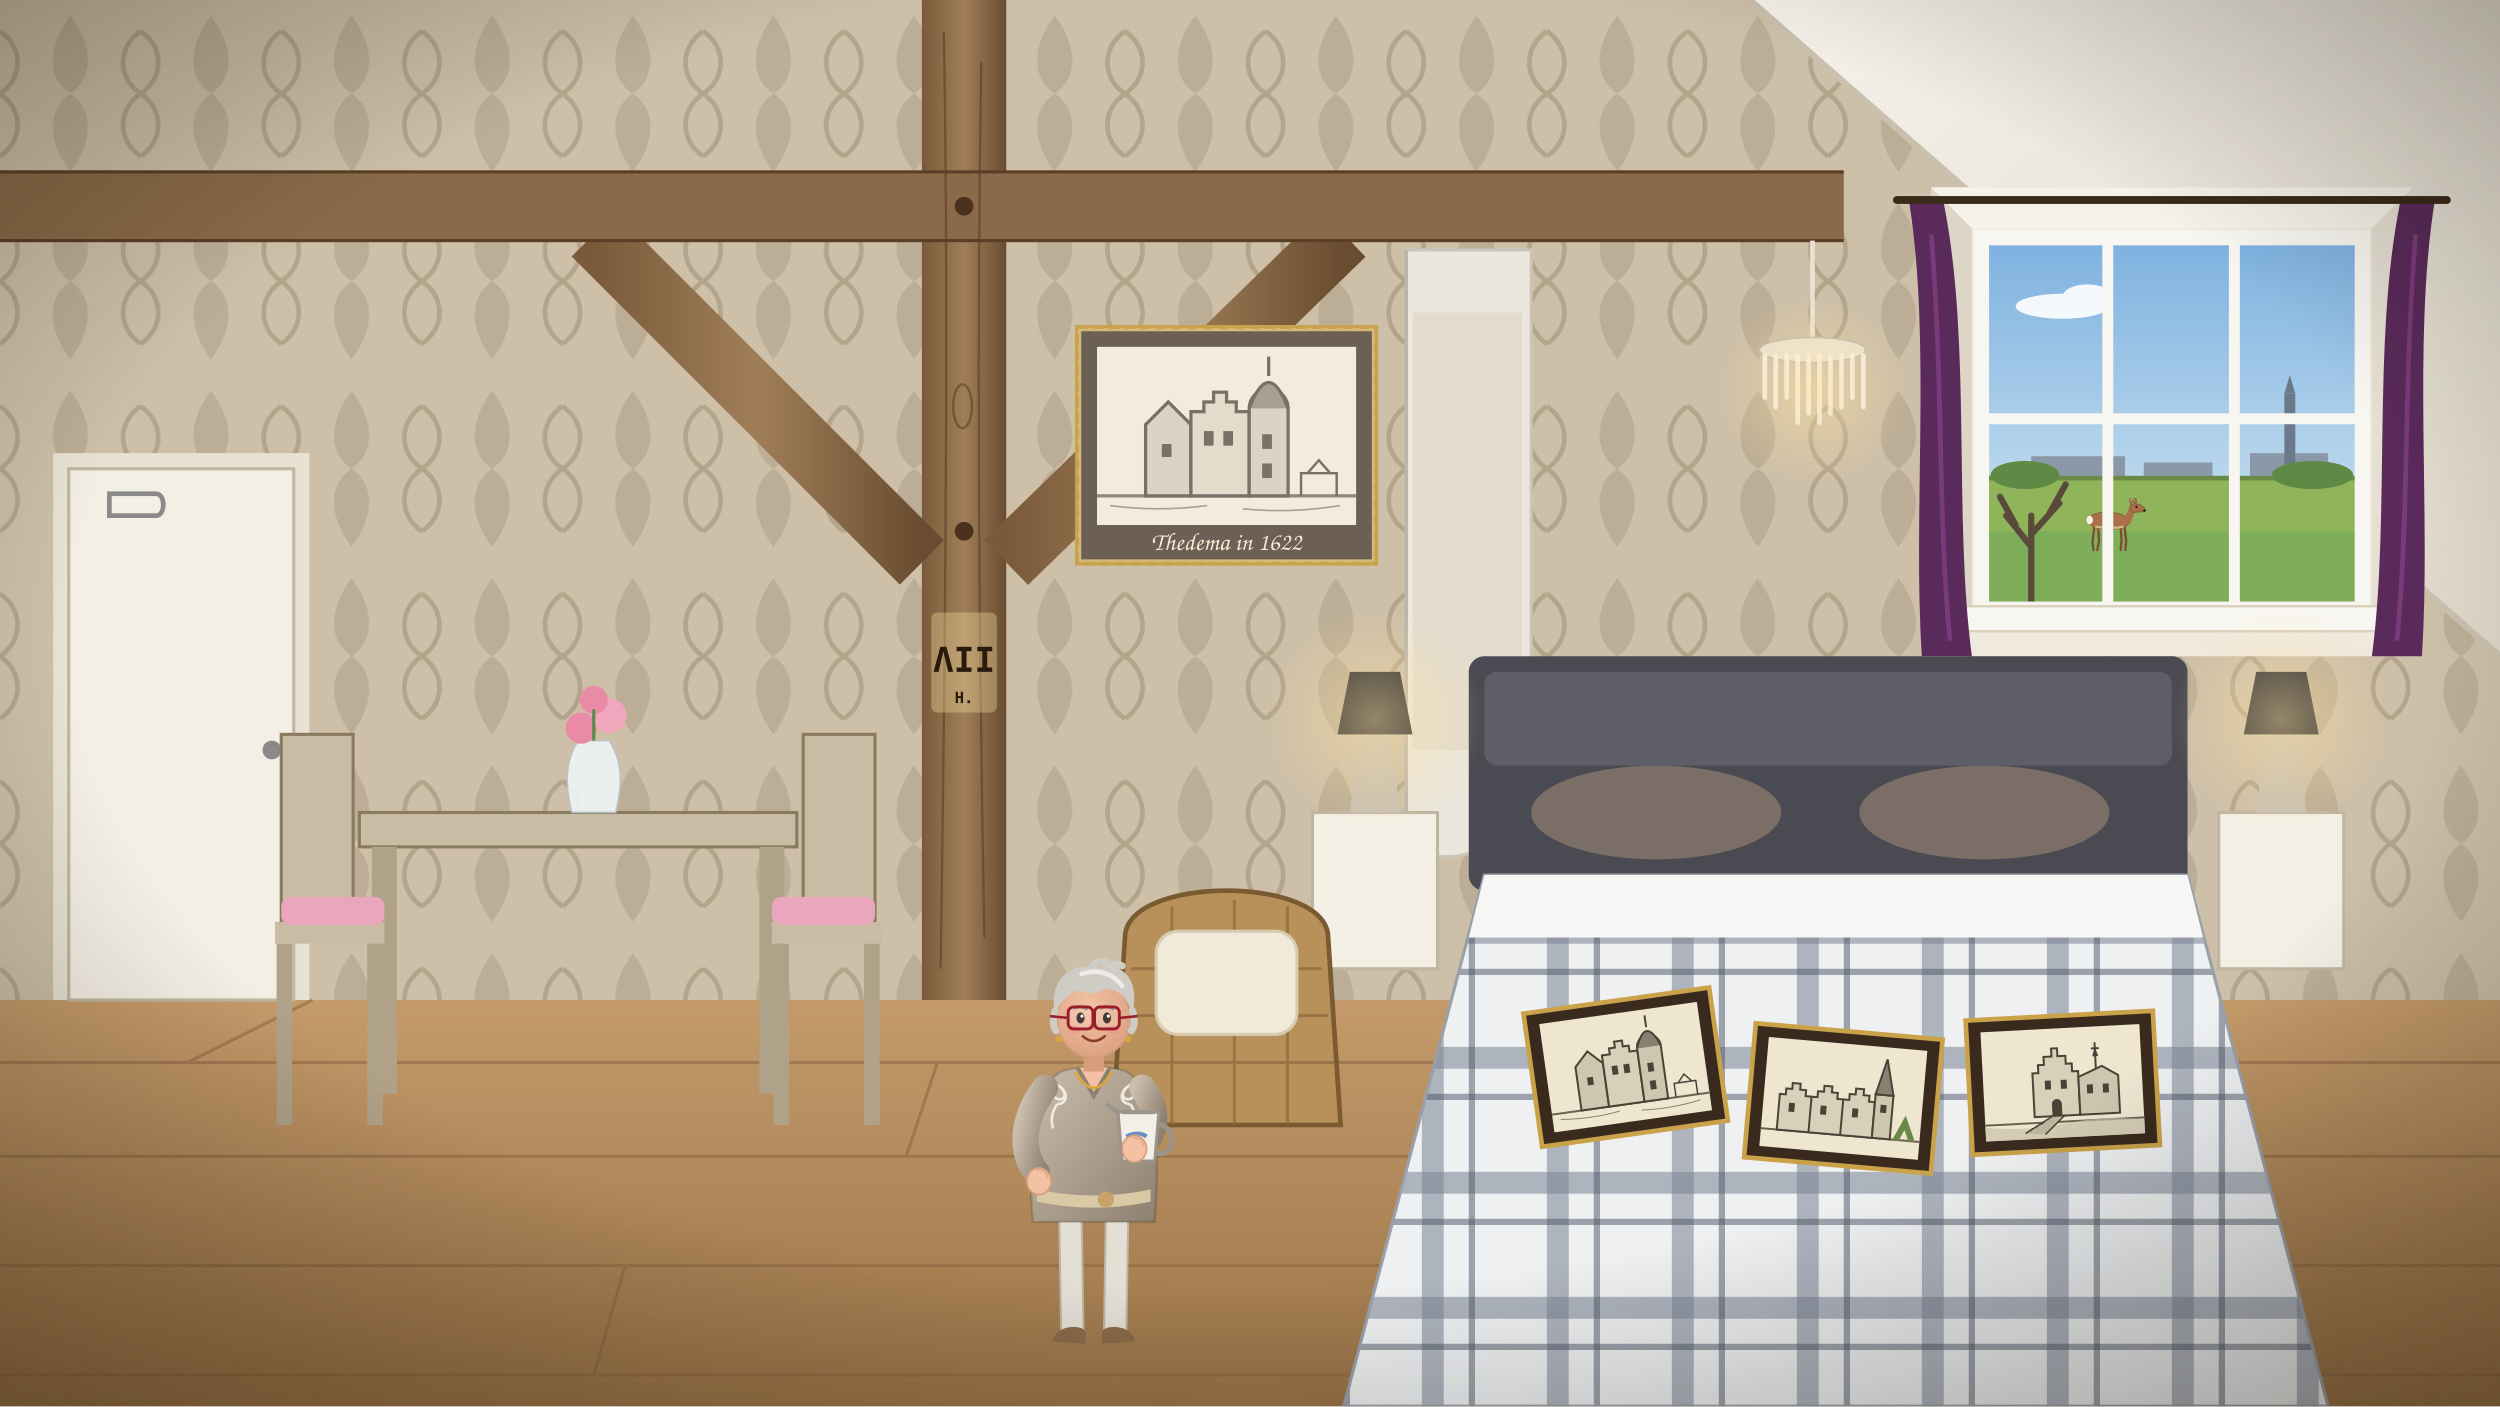
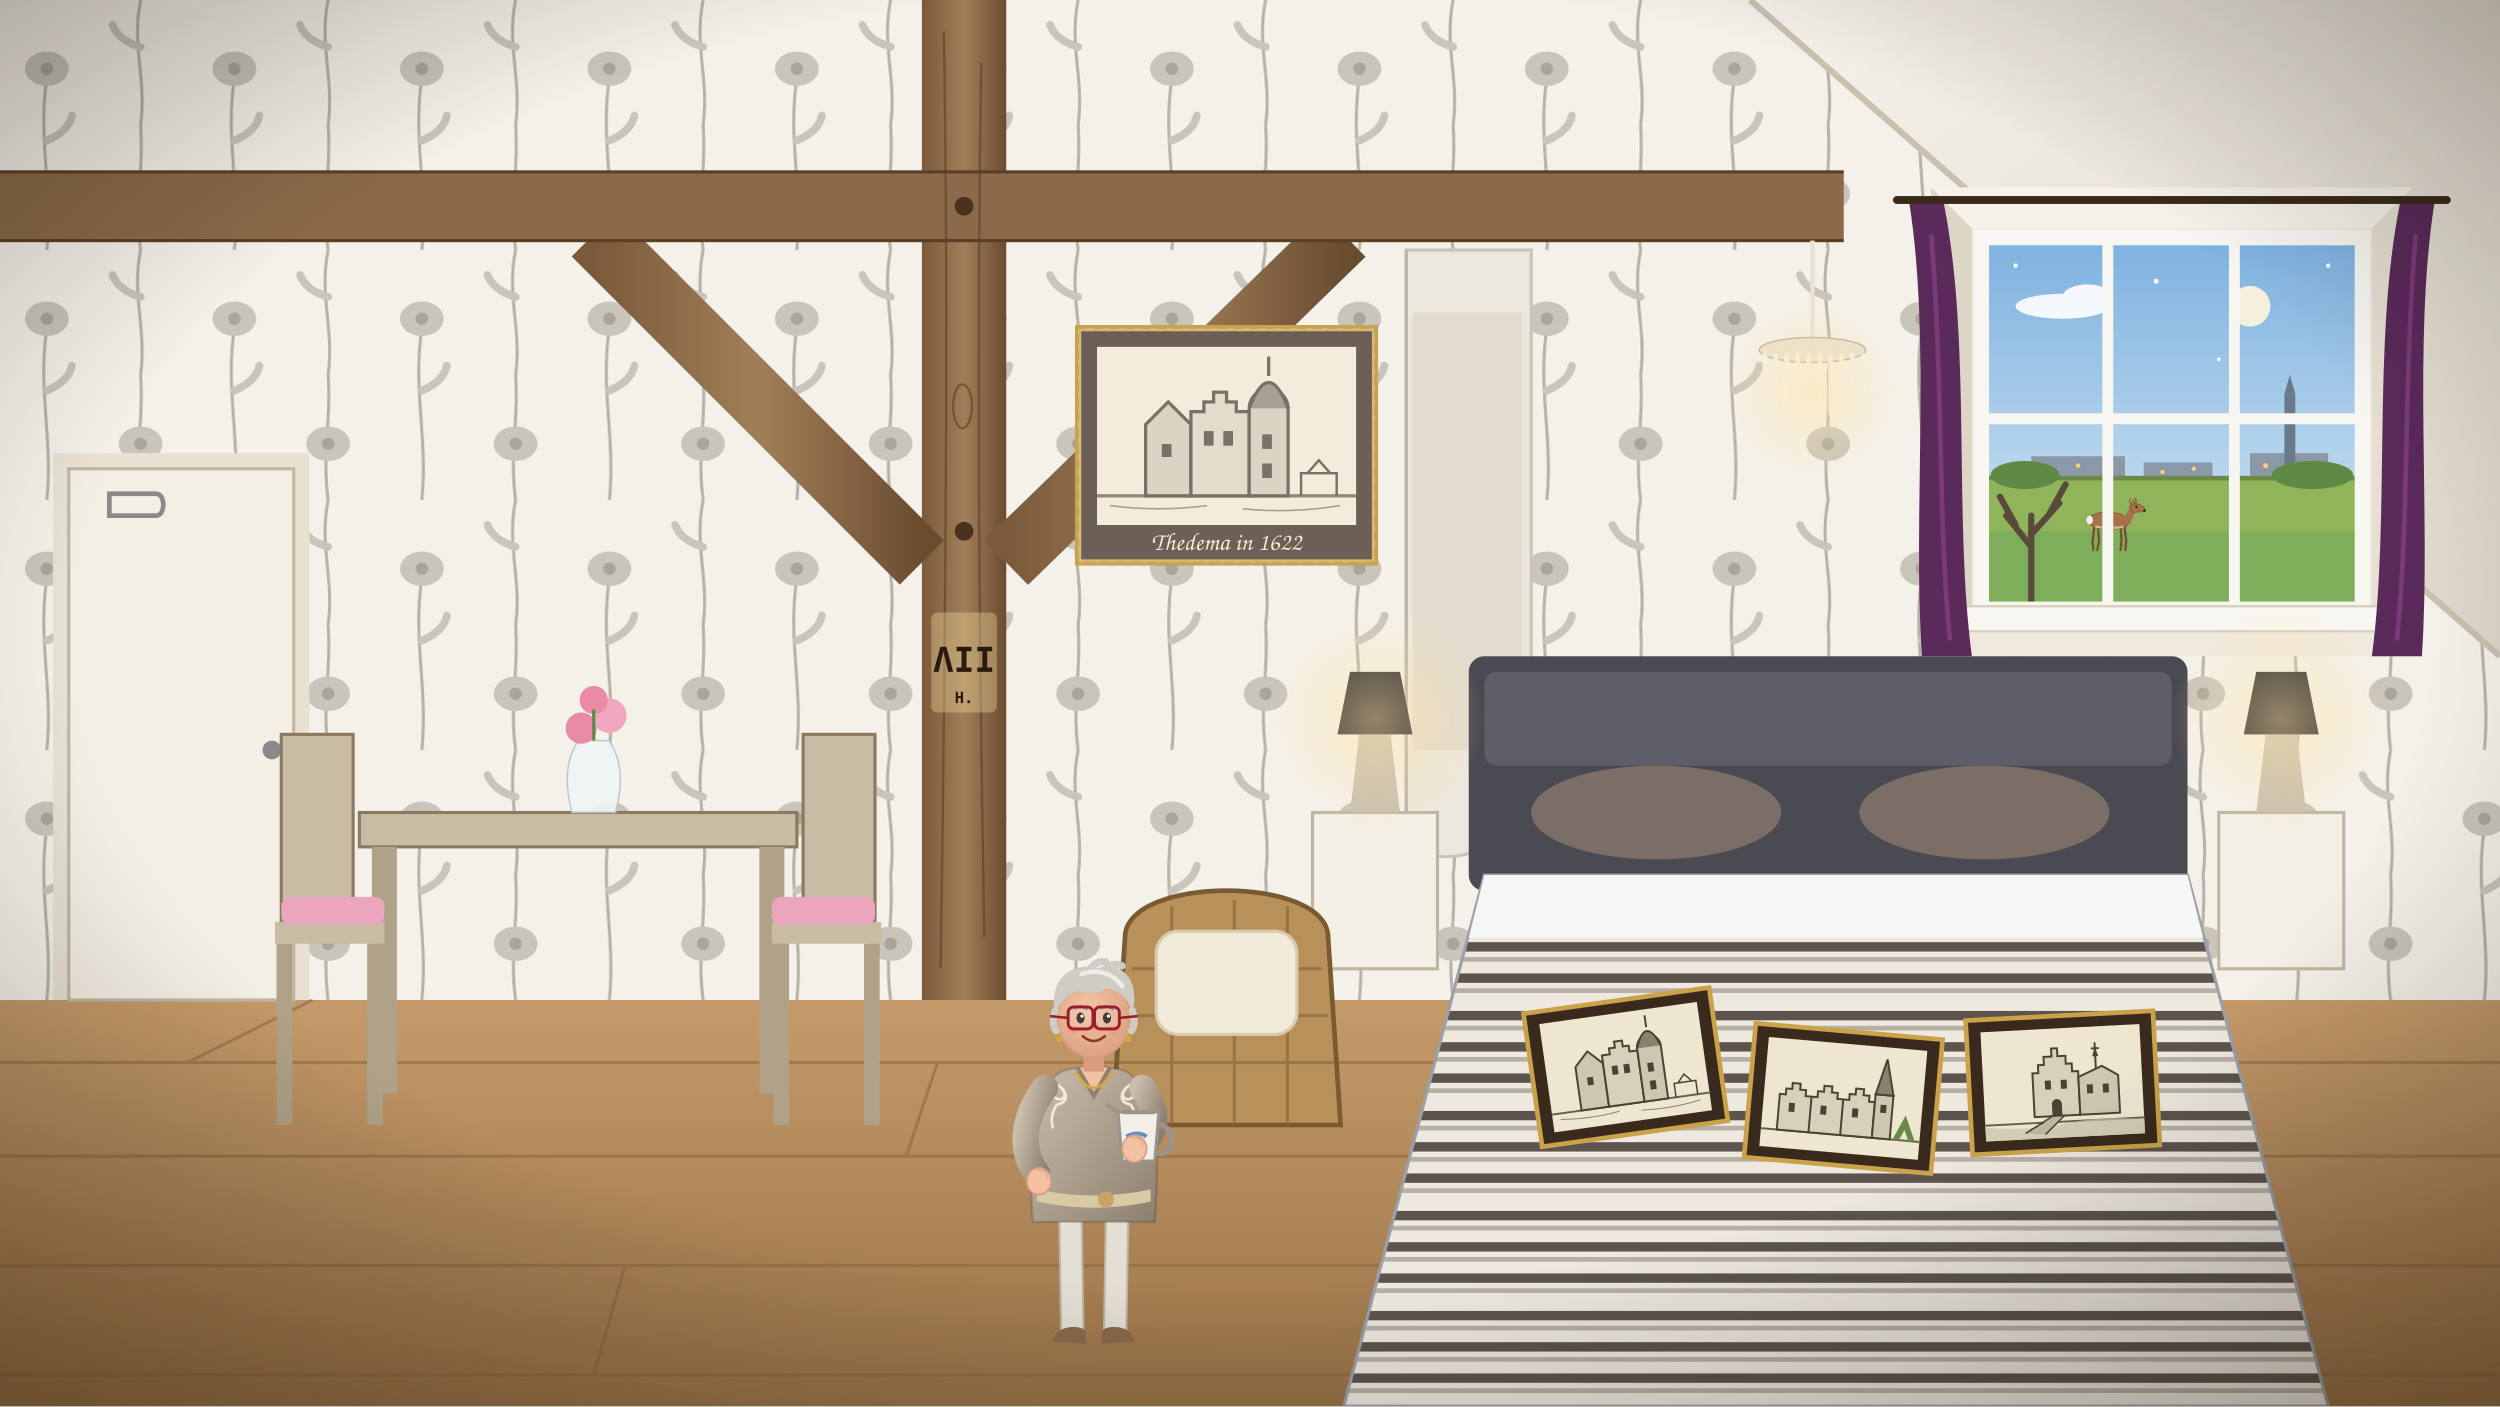
<svg xmlns="http://www.w3.org/2000/svg" class="scene" id="sc-kamer" viewBox="0 0 1600 900" preserveAspectRatio="xMidYMid slice" aria-label="Een B&amp;B-kamer op de hooizolder, met de oude gebinten">
  <defs>
    <pattern id="kmPlanks" width="64" height="300" patternUnits="userSpaceOnUse">
      <rect width="64" height="300" fill="#b8b0a2" />
      <rect x="0" width="20" height="300" fill="#a49c8c" />
      <rect x="22" width="22" height="300" fill="#c4bcae" />
      <rect x="46" width="17" height="300" fill="#9c9484" />
      <path d="M21 0 V300 M45 0 V300 M63 0 V300" stroke="#7a7262" stroke-width="2" />
      <ellipse cx="32" cy="120" rx="4" ry="9" fill="none" stroke="#857d6e" stroke-width="1.5" />
      <path d="M8 40 q4 30 0 60 M54 180 q-3 40 0 80" stroke="#8a8272" stroke-width="1" fill="none" />
    </pattern>
    <pattern id="kmFlowers" width="120" height="160" patternUnits="userSpaceOnUse">
      <rect width="120" height="160" fill="#f4f1ea" />
      <path d="M30 160 C34 120 24 90 30 50 M90 80 C94 50 84 30 90 0 M90 160 C86 130 92 110 90 80" stroke="#b8b4aa" stroke-width="2" fill="none" />
      <g fill="#c9c5bb">
        <ellipse cx="30" cy="44" rx="14" ry="11" />
        <ellipse cx="90" cy="124" rx="14" ry="11" />
      </g>
      <g fill="#a9a59b">
        <circle cx="30" cy="44" r="4" />
        <circle cx="90" cy="124" r="4" />
      </g>
      <path d="M30 90 q14 -6 16 -16 M90 30 q-14 -4 -18 -14" stroke="#c9c5bb" stroke-width="5" fill="none" stroke-linecap="round" />
    </pattern>
    <pattern id="kmDamask" width="90" height="120" patternUnits="userSpaceOnUse">
      <rect width="90" height="120" fill="#cdbfa8" />
      <path d="M45 10 C60 30 60 50 45 60 C30 50 30 30 45 10Z M45 60 C60 70 60 90 45 110 C30 90 30 70 45 60Z" fill="#bcae96" />
      <path d="M0 60 C15 50 15 30 0 20 M90 60 C75 50 75 30 90 20 M0 60 C15 70 15 90 0 100 M90 60 C75 70 75 90 90 100" fill="none" stroke="#b3a58c" stroke-width="3" />
    </pattern>
    <pattern id="kmPlaid" width="80" height="80" patternUnits="userSpaceOnUse">
      <rect width="80" height="80" fill="#eef0f2" />
      <rect x="0" y="30" width="80" height="14" fill="#7a8494" opacity=".55" />
      <rect x="30" y="0" width="14" height="80" fill="#7a8494" opacity=".55" />
      <rect x="0" y="60" width="80" height="4" fill="#4a5464" opacity=".5" />
      <rect x="60" y="0" width="4" height="80" fill="#4a5464" opacity=".5" />
+     </pattern>
+     <pattern id="kmBedThedema" width="96" height="64" patternUnits="userSpaceOnUse">
+       <rect width="96" height="64" fill="#eee9df" />
+       <path d="M0 10 H96 M0 30 H96 M0 50 H96" stroke="#5d554d" stroke-width="6" />
+       <path d="M0 18 H96 M0 38 H96 M0 58 H96" stroke="#b8b0a5" stroke-width="3" />
+     </pattern>
+     <pattern id="kmBedFolkerda" width="72" height="72" patternUnits="userSpaceOnUse">
+       <rect width="72" height="72" fill="#e9e3d8" />
+       <path d="M0 22 H72 M0 56 H72 M20 0 V72 M54 0 V72" stroke="#8a8176" stroke-width="7" opacity=".72" />
+       <path d="M0 38 H72 M38 0 V72" stroke="#f8f5ed" stroke-width="4" />
    </pattern>
    <linearGradient id="kmSlope" x1="0" y1="0" x2="1" y2="1">
      <stop offset="0" stop-color="#f6f2ea" />
      <stop offset="1" stop-color="#ddd6c8" />
    </linearGradient>
    <linearGradient id="kmFloor" x1="0" y1="0" x2="0" y2="1">
      <stop offset="0" stop-color="#c49a6a" />
      <stop offset="1" stop-color="#9a7448" />
    </linearGradient>
    <linearGradient id="kmOak" x1="0" y1="0" x2="1" y2="0">
      <stop offset="0" stop-color="#7a5a3a" />
      <stop offset=".5" stop-color="#a07e58" />
      <stop offset="1" stop-color="#6a4c30" />
    </linearGradient>
    <linearGradient id="kmSky" x1="0" y1="0" x2="0" y2="1">
      <stop offset="0" stop-color="#7fb2e0" />
      <stop offset="1" stop-color="#d8eaf4" />
    </linearGradient>
    <radialGradient id="kmVign" cx=".5" cy=".45" r=".78">
      <stop offset=".6" stop-color="#000" stop-opacity="0" />
      <stop offset="1" stop-color="#2a1a08" stop-opacity=".45" />
    </radialGradient>
    <radialGradient id="kmLampG" cx=".5" cy=".5" r=".5">
      <stop offset="0" stop-color="#ffe2a0" stop-opacity=".5" />
      <stop offset="1" stop-color="#ffe2a0" stop-opacity="0" />
    </radialGradient>
    <symbol id="km-borg-thedema" viewBox="0 0 160 110">
      <rect width="160" height="110" fill="#efe6d0" />
      <path d="M0 92 H160" stroke="#6a6050" stroke-width="2" />
      <path d="M30 92 V48 L44 34 L58 48 V92Z" fill="#cfc6b0" stroke="#4a4236" stroke-width="2" />
      <path d="M58 92 V40 h8 v-6 h6 v-6 h8 v6 h6 v6 h8 V92Z" fill="#d9d0ba" stroke="#4a4236" stroke-width="2" />
      <path d="M94 92 V38 a12 12 0 0 1 24 0 V92Z" fill="#cfc6b0" stroke="#4a4236" stroke-width="2" />
      <path d="M94 38 Q106 6 118 38" fill="#8a8070" stroke="#4a4236" stroke-width="2" />
      <path d="M106 18 v-12" stroke="#4a4236" stroke-width="2" />
      <g fill="#4a4236">
        <rect x="66" y="52" width="6" height="9" />
        <rect x="78" y="52" width="6" height="9" />
        <rect x="102" y="54" width="6" height="9" />
        <rect x="102" y="72" width="6" height="9" />
        <rect x="40" y="60" width="6" height="8" />
      </g>
      <path d="M126 92 v-14 h22 v14 M130 78 l7 -8 l7 8" stroke="#4a4236" stroke-width="1.5" fill="none" />
      <path d="M8 98 q30 4 60 0 M90 100 q30 3 60 -2" stroke="#8a8070" stroke-width="1" fill="none" />
    </symbol>
    <symbol id="km-borg-alma" viewBox="0 0 160 110">
      <rect width="160" height="110" fill="#efe6d0" />
      <path d="M0 94 H160" stroke="#6a6050" stroke-width="2" />
      <path d="M0 96 q40 6 80 0 t80 0 V110 H0Z" fill="#c9c0a8" opacity=".7" />
      <path d="M50 88 V44 h6 v-8 h6 v-8 h8 v-8 h6 v8 h8 v8 h6 v8 h6 V88Z" fill="#d9d0ba" stroke="#4a4236" stroke-width="2" />
      <path d="M96 88 V50 L120 40 L136 50 V88Z" fill="#cfc6b0" stroke="#4a4236" stroke-width="2" />
      <path d="M114 42 v-26 M110 22 h8" stroke="#4a4236" stroke-width="2" />
      <path d="M111 30 l3 -10 l3 10z" fill="#4a4236" />
      <g fill="#4a4236">
        <rect x="62" y="52" width="6" height="9" />
        <rect x="78" y="52" width="6" height="9" />
        <rect x="104" y="58" width="6" height="9" />
        <rect x="120" y="58" width="6" height="9" />
      </g>
      <path d="M68 88 v-12 a5 5 0 0 1 10 0 v12" fill="#4a4236" />
      <path d="M40 104 L68 88 L80 88 L60 106" fill="#bfb69e" stroke="#4a4236" stroke-width="1.5" />
      <path d="M44 102 l4 -3 M50 99 l4 -3 M56 96 l4 -3" stroke="#4a4236" stroke-width="1" />
    </symbol>
    <symbol id="km-borg-folkerda" viewBox="0 0 160 110">
      <rect width="160" height="110" fill="#efe6d0" />
      <path d="M0 92 H160" stroke="#6a6050" stroke-width="2" />
      <path d="M16 92 V56 h6 v-6 h6 v-6 h8 v6 h6 v6 h6 V92Z M48 92 V56 h6 v-6 h6 v-6 h8 v6 h6 v6 h6 V92Z M80 92 V56 h6 v-6 h6 v-6 h8 v6 h6 v6 h6 V92Z" fill="#d9d0ba" stroke="#4a4236" stroke-width="2" />
      <path d="M112 92 V48 h18 V92Z" fill="#cfc6b0" stroke="#4a4236" stroke-width="2" />
      <path d="M112 48 L121 12 L130 48Z" fill="#8a8070" stroke="#4a4236" stroke-width="2" />
      <g fill="#4a4236">
        <rect x="26" y="64" width="6" height="9" />
        <rect x="58" y="64" width="6" height="9" />
        <rect x="90" y="64" width="6" height="9" />
        <rect x="118" y="58" width="6" height="8" />
      </g>
      <path d="M136 92 l8 -18 l8 18" stroke="#6a8a4a" stroke-width="6" fill="none" />
    </symbol>
  </defs>
-   <rect id="km-wall-thedema" width="1600" height="640" fill="url(#kmPlanks)" />
-   <rect id="km-wall-alma" width="1600" height="640" fill="url(#kmFlowers)" />
-   <rect id="km-wall-folkerda" width="1600" height="640" fill="url(#kmDamask)" />
+   <rect id="km-wall-thedema" width="1600" height="640" fill="url(#kmDamask)" />
+   <rect id="km-wall-alma" width="1600" height="640" fill="url(#kmPlanks)" />
+   <rect id="km-wall-folkerda" width="1600" height="640" fill="url(#kmFlowers)" />
  <path d="M1120 0 L1600 0 L1600 420Z" fill="url(#kmSlope)" />
  <path d="M1120 0 L1600 420" stroke="#c9c0ae" stroke-width="4" />
  <g id="km-dakkapel">
    <path d="M1236 120 H1544 V420 H1236Z" fill="#efe9de" />
    <path d="M1236 120 L1262 146 V402 L1236 420Z" fill="#ddd5c6" />
    <path d="M1544 120 L1518 146 V402 L1544 420Z" fill="#e6dfd2" />
    <path d="M1236 120 H1544 L1518 146 H1262Z" fill="#f6f2ea" />
    <clipPath id="kmView">
      <rect x="1272" y="156" width="236" height="230" />
    </clipPath>
    <g clip-path="url(#kmView)">
      <rect x="1272" y="156" width="236" height="230" fill="url(#kmSky)" />
      <g class="km-cloud" fill="#fff" opacity=".9">
        <ellipse cx="1320" cy="196" rx="30" ry="8" />
        <ellipse cx="1336" cy="190" rx="16" ry="8" />
      </g>
-       <g fill="#8a98a8">
+       <g class="sky-nacht" fill="#fff">
+         <circle cx="1290" cy="170" r="1.4" />
+         <circle cx="1380" cy="180" r="1.6" />
+         <circle cx="1420" cy="230" r="1.2" />
+         <circle cx="1490" cy="170" r="1.4" />
+         <circle cx="1440" cy="196" r="13" fill="#f4f0dc" />
+       </g>
+       <g class="sky-land" fill="#8a98a8">
        <rect x="1300" y="292" width="60" height="16" />
        <rect x="1372" y="296" width="44" height="12" />
        <rect x="1440" y="290" width="50" height="18" />
+       </g>
+       <g class="sky-nacht" fill="#ffd27a">
+         <circle cx="1310" cy="300" r="1.6" />
+         <circle cx="1330" cy="298" r="1.4" />
+         <circle cx="1350" cy="302" r="1.6" />
+         <circle cx="1384" cy="302" r="1.4" />
+         <circle cx="1404" cy="300" r="1.4" />
+         <circle cx="1450" cy="298" r="1.6" />
+         <circle cx="1478" cy="300" r="1.4" />
      </g>
      <g id="km-martini" fill="#6a7a8a">
        <rect x="1462" y="252" width="7" height="56" />
        <rect x="1460" y="266" width="11" height="3" />
        <path d="M1462 252 l3.5 -12 l3.5 12z" />
      </g>
-       <path d="M1272 306 H1508 V386 H1272Z" fill="#8fb45a" />
+       <path class="sky-land" d="M1272 306 H1508 V386 H1272Z" fill="#8fb45a" />
      <path d="M1272 306 H1508" stroke="#6a8a46" stroke-width="3" />
-       <g fill="#5e8a46">
+       <g class="sky-land" fill="#5e8a46">
        <ellipse cx="1296" cy="304" rx="22" ry="9" />
        <ellipse cx="1480" cy="304" rx="26" ry="9" />
      </g>
-       <g fill="#7fae5a">
+       <g class="sky-land" fill="#7fae5a">
        <path d="M1272 340 H1508 V386 H1272Z" />
      </g>
      <path d="M1300 386 V330 M1300 350 L1284 330 M1300 342 L1318 322 M1290 336 L1280 318 M1312 328 L1322 310" stroke="#5a4a3a" stroke-width="4" fill="none" stroke-linecap="round" />
      <g id="km-ree" class="km-reewalk">
        <g class="ree-walk walking">
          <g transform="translate(1350 352)">
            <g transform="translate(0 0) scale(0.3 0.3)">
              <path class="rleg a" d="M-32 -50 L-36 -18 L-34 0" stroke="#7a4e30" stroke-width="5" fill="none" stroke-linecap="round" />
              <path class="rleg b" d="M-24 -48 L-22 -18 L-26 0" stroke="#7a4e30" stroke-width="5" fill="none" stroke-linecap="round" />
              <path class="rleg b" d="M24 -50 L26 -20 L24 0" stroke="#7a4e30" stroke-width="5" fill="none" stroke-linecap="round" />
              <path class="rleg a" d="M32 -50 L36 -20 L34 0" stroke="#7a4e30" stroke-width="5" fill="none" stroke-linecap="round" />
              <path d="M-42 -62 C-44 -76 -24 -82 0 -80 C22 -80 36 -74 40 -62 C42 -50 32 -44 0 -44 C-28 -44 -42 -48 -42 -62Z" fill="#a8714a" stroke="#7a4e30" stroke-width="1.4" />
              <path d="M-30 -50 C-10 -46 14 -46 30 -50" stroke="#e8d2b4" stroke-width="5" fill="none" opacity=".7" />
              <ellipse cx="-42" cy="-64" rx="7" ry="9" fill="#f6efe4" />
              <g>
                <path d="M30 -58 C34 -72 38 -84 46 -92 L58 -86 C52 -78 48 -66 44 -54Z" fill="#a8714a" />
                <path d="M44 -94 C50 -100 62 -100 70 -94 C76 -90 78 -84 74 -82 C66 -80 58 -82 52 -80 C46 -82 42 -88 44 -94Z" fill="#a8714a" stroke="#7a4e30" stroke-width="1.4" />
                <ellipse cx="75" cy="-84" rx="3" ry="2.4" fill="#2a1a10" />
                <circle cx="58" cy="-92" r="2.6" fill="#1a100a" />
                <circle cx="59" cy="-93" r=".8" fill="#fff" />
                <path d="M46 -96 C40 -110 44 -114 50 -106Z M52 -98 C52 -114 58 -114 58 -102Z" fill="#a8714a" stroke="#7a4e30" stroke-width="1.2" />
                <path d="M47 -104 C45 -108 46 -110 48 -106" stroke="#e8b8a0" stroke-width="2" />
              </g>
            </g>
          </g>
        </g>
      </g>
    </g>
    <rect x="1268" y="152" width="244" height="238" fill="none" stroke="#f8f6f0" stroke-width="10" />
    <path d="M1349 152 V390 M1430 152 V390 M1268 268 H1512" stroke="#f8f6f0" stroke-width="7" />
    <rect x="1256" y="388" width="268" height="16" fill="#f8f6f0" stroke="#d9d0bc" stroke-width="1.5" />
    <g id="km-gordijnen">
      <path class="km-curtain" d="M1244 130 C1262 220 1250 330 1262 420 L1230 420 C1224 330 1236 220 1222 130Z" fill="#5a2a5a" />
      <path class="km-curtain b" d="M1536 130 C1518 220 1530 330 1518 420 L1550 420 C1556 330 1544 220 1558 130Z" fill="#5a2a5a" />
      <path d="M1236 150 C1244 250 1240 330 1248 410 M1546 150 C1538 250 1542 330 1534 410" stroke="#7a3a7a" stroke-width="3" fill="none" />
      <path d="M1214 128 H1566" stroke="#3a2a1a" stroke-width="5" stroke-linecap="round" />
    </g>
  </g>
  <path d="M0 640 H1600 V900 H0Z" fill="url(#kmFloor)" />
  <g stroke="#8a6440" stroke-width="2" opacity=".55">
    <path d="M0 680 H1600 M0 740 H1600 M0 810 H1600 M0 880 H1600 M200 640 L120 680 M600 680 L580 740 M1000 740 L1020 810 M400 810 L380 880 M1300 640 L1320 680" />
  </g>
  <g id="km-door">
    <rect x="34" y="290" width="164" height="350" fill="#e9e2d2" />
    <rect x="44" y="300" width="144" height="340" fill="#f4efe4" stroke="#bfb6a2" stroke-width="2" />
    <circle cx="174" cy="480" r="6" fill="#8a8a8a" />
    <path d="M70 330 h30 c6 0 6 -14 0 -14 h-30 z" fill="none" stroke="#8a8a8a" stroke-width="3" />
  </g>
  <g id="km-tafel">
    <rect x="230" y="520" width="280" height="22" fill="#c9bca4" stroke="#8a7a60" stroke-width="2" />
    <path d="M246 542 V700 M494 542 V700" stroke="#b0a288" stroke-width="16" />
    <g>
      <path d="M366 520 c-6 -24 -2 -36 4 -46 h20 c6 10 10 22 4 46z" fill="#eef4f6" opacity=".9" stroke="#b8c4ca" />
      <circle cx="372" cy="466" r="10" fill="#e98aa6" />
      <circle cx="390" cy="458" r="11" fill="#f0a6bc" />
      <circle cx="380" cy="448" r="9" fill="#e98aa6" />
      <path d="M380 474 v-20" stroke="#5a8a4a" stroke-width="2" />
    </g>
    <g>
      <path d="M180 470 h46 v120 h-46z" fill="#c9bca4" stroke="#8a7a60" stroke-width="2" />
      <path d="M176 590 h70 v14 h-70z" fill="#c9bca4" />
      <rect x="180" y="574" width="66" height="18" rx="6" fill="#e9a6bc" />
      <path d="M182 604 V720 M240 604 V720" stroke="#b0a288" stroke-width="10" />
      <path d="M560 470 h-46 v120 h46z" fill="#c9bca4" stroke="#8a7a60" stroke-width="2" />
      <path d="M564 590 h-70 v14 h70z" fill="#c9bca4" />
      <rect x="494" y="574" width="66" height="18" rx="6" fill="#e9a6bc" />
      <path d="M558 604 V720 M500 604 V720" stroke="#b0a288" stroke-width="10" />
    </g>
  </g>
  <g id="km-gebint">
    <rect x="590" y="0" width="54" height="640" fill="url(#kmOak)" />
    <path d="M644 360 L860 150" stroke="url(#kmOak)" stroke-width="40" />
    <path d="M590 360 L380 150" stroke="url(#kmOak)" stroke-width="40" />
    <rect x="0" y="110" width="1180" height="44" fill="#8a6a48" />
    <path d="M0 110 H1180 M0 154 H1180" stroke="#5a3e26" stroke-width="2" />
    <g stroke="#5a3e26" stroke-width="1.5" opacity=".6" fill="none">
      <path d="M604 20 q4 200 -2 600 M628 40 q-4 240 2 560" />
      <ellipse cx="616" cy="260" rx="6" ry="14" />
    </g>
    <g fill="#4a321e">
      <circle cx="617" cy="340" r="6" />
      <circle cx="617" cy="132" r="6" />
    </g>
    <g id="km-mark" font-family="IBM Plex Mono, monospace" font-weight="600" fill="#2a1a0c" text-anchor="middle">
      <rect x="596" y="392" width="42" height="64" rx="4" fill="#f6e2a0" opacity=".35" />
      <text id="km-marktxt" x="617" y="430" font-size="22">ΛII</text>
      <text x="617" y="450" font-size="10">H.</text>
    </g>
  </g>
  <g id="km-print">
    <rect x="690" y="210" width="190" height="150" fill="#3a2a1e" stroke="#c9a24a" stroke-width="4" />
    <use id="km-print-use" href="#km-borg-thedema" x="702" y="222" width="166" height="114" />
    <text id="km-print-cap" x="785" y="352" text-anchor="middle" font-family="Caveat, cursive" font-size="16" fill="#f3e6c4">Thedema in 1622</text>
  </g>
  <rect id="km-print-empty" x="690" y="210" width="190" height="150" fill="#fff" opacity=".25" stroke="#b3a58c" stroke-dasharray="6 4" />
  <g id="km-loose">
    <path d="M900 160 H980 V520 C960 540 930 560 900 540Z" fill="#ece7dc" stroke="#c9c5bb" stroke-width="2" />
    <path d="M900 160 V540" stroke="#b8b4aa" stroke-width="2" />
    <path d="M980 520 C950 500 940 470 950 440 C966 470 974 494 980 520Z" fill="#d9d4c8" />
    <rect x="904" y="200" width="70" height="280" fill="#d9d2c0" opacity=".5" />
  </g>
-   <g id="km-luchter" class="km-luchter">
+   <g id="km-luchter" class="km-luchter lamp">
    <path d="M1160 154 V220" stroke="#e9e2d2" stroke-width="3" />
    <ellipse cx="1160" cy="224" rx="34" ry="8" fill="#e9e2d2" stroke="#bdb6a6" />
    <g fill="#f6f2ea" opacity=".9">
      <rect x="1128" y="226" width="3" height="30" rx="1.5" />
      <rect x="1135" y="226" width="3" height="36" rx="1.5" />
      <rect x="1142" y="226" width="3" height="30" rx="1.5" />
      <rect x="1149" y="226" width="3" height="46" rx="1.5" />
      <rect x="1156" y="226" width="3" height="40" rx="1.5" />
      <rect x="1163" y="226" width="3" height="46" rx="1.5" />
      <rect x="1170" y="226" width="3" height="40" rx="1.5" />
      <rect x="1177" y="226" width="3" height="36" rx="1.5" />
      <rect x="1184" y="226" width="3" height="30" rx="1.5" />
      <rect x="1191" y="226" width="3" height="36" rx="1.5" />
    </g>
-     <circle cx="1160" cy="250" r="60" fill="url(#kmLampG)" />
+     <circle class="lamp-glow" cx="1160" cy="250" r="60" fill="url(#kmLampG)" />
  </g>
  <g id="km-bed">
    <rect x="940" y="420" width="460" height="150" rx="10" fill="#4a4a52" />
    <rect x="950" y="430" width="440" height="60" rx="8" fill="#5e5e68" />
    <ellipse cx="1060" cy="520" rx="80" ry="30" fill="#7a6e66" />
    <ellipse cx="1270" cy="520" rx="80" ry="30" fill="#7a6e66" />
-     <path d="M950 560 L860 900 H1490 L1400 560Z" fill="url(#kmPlaid)" stroke="#9aa0a8" stroke-width="2" />
+     <path id="km-bedspread" d="M950 560 L860 900 H1490 L1400 560Z" fill="url(#kmBedThedema)" stroke="#9aa0a8" stroke-width="2" />
    <path d="M950 560 L1400 560 L1410 600 L940 600Z" fill="#f6f6f4" />
    <g>
      <rect x="840" y="520" width="80" height="100" fill="#f4efe4" stroke="#bfb6a2" stroke-width="2" />
      <path d="M864 520 l6 -50 h20 l6 50z" fill="#c9c0b0" />
      <path d="M856 470 h48 l-8 -40 h-32z" fill="#2a2a30" />
      <rect x="1420" y="520" width="80" height="100" fill="#f4efe4" stroke="#bfb6a2" stroke-width="2" />
      <path d="M1444 520 l6 -50 h20 l6 50z" fill="#c9c0b0" />
      <path d="M1436 470 h48 l-8 -40 h-32z" fill="#2a2a30" />
    </g>
-     <circle class="km-glow" cx="880" cy="460" r="70" fill="url(#kmLampG)" pointer-events="none" />
-     <circle class="km-glow b" cx="1460" cy="460" r="70" fill="url(#kmLampG)" pointer-events="none" />
+     <circle class="km-glow lamp-glow" data-of="lamp-km1" cx="880" cy="460" r="70" fill="url(#kmLampG)" pointer-events="none" />
+     <circle class="km-glow b lamp-glow" data-of="lamp-km2" cx="1460" cy="460" r="70" fill="url(#kmLampG)" pointer-events="none" />
    <g id="km-prints-bed">
      <g transform="rotate(-8 1040 680)">
        <rect x="980" y="640" width="120" height="86" fill="#3a2a1e" stroke="#c9a24a" stroke-width="3" />
        <use href="#km-borg-thedema" x="988" y="648" width="104" height="70" />
      </g>
      <g transform="rotate(5 1180 700)">
        <rect x="1120" y="660" width="120" height="86" fill="#3a2a1e" stroke="#c9a24a" stroke-width="3" />
        <use href="#km-borg-folkerda" x="1128" y="668" width="104" height="70" />
      </g>
      <g transform="rotate(-3 1320 690)">
        <rect x="1260" y="650" width="120" height="86" fill="#3a2a1e" stroke="#c9a24a" stroke-width="3" />
        <use href="#km-borg-alma" x="1268" y="658" width="104" height="70" />
      </g>
    </g>
  </g>
  <g id="km-rieten">
    <path d="M720 600 C720 560 850 560 850 600 L858 720 H712Z" fill="#b8915a" stroke="#7a5a30" stroke-width="3" />
    <g stroke="#8a6a3a" stroke-width="2" opacity=".7">
      <path d="M724 620 h122 M720 650 h130 M716 680 h138" />
      <path d="M750 580 v140 M790 576 v144 M824 580 v140" />
    </g>
    <rect x="740" y="596" width="90" height="66" rx="14" fill="#f2ead8" stroke="#d9cbb2" stroke-width="2" />
  </g>
  <g id="km-ditty">
    <g transform="translate(700 860)">
      <g class="idle" style="animation-delay:-3.7s">
        <g transform="translate(0 0) scale(1.3 1.3)">
          <defs>
            <linearGradient id="kmDVest" x1="0" y1="0" x2="1" y2="1">
              <stop offset="0" stop-color="#cbbeac" />
              <stop offset="1" stop-color="#8e8070" />
            </linearGradient>
          </defs>
          <path d="M-17 -64 L-16 -4 L-5 -4 L-6 -64Z M17 -64 L16 -4 L5 -4 L6 -64Z" fill="#e4dfd4" stroke="#bdb6a6" stroke-width="1" />
          <path d="M-20 -1 C-20 -9 -6 -10 -4 -6 L-4 0 Z M20 -1 C20 -9 6 -10 4 -6 L4 0 Z" fill="#8a6a4a" />
          <path d="M-30 -60 C-33 -100 -30 -126 -16 -134 C-8 -137 8 -137 16 -134 C30 -126 33 -100 30 -60Z" fill="url(#kmDVest)" stroke="#00000026" stroke-width="1.2" />
          <path d="M-8 -136 L0 -122 L8 -136" stroke="#8e8070" stroke-width="2" fill="#f3c2a4" />
          <path d="M-28 -76 Q0 -70 28 -76 L28 -70 Q0 -64 -28 -70Z" fill="#d9c9a4" />
          <circle cx="6" cy="-71" r="4" fill="#c9a26a" />
          <g fill="none" stroke="#f6f2ea" stroke-width="1.3" opacity=".9">
            <path d="M-16 -126 c-4 -4 -8 0 -4 4 c4 4 8 0 4 -4z" />
            <path d="M-16 -126 c4 4 2 8 -2 8" />
            <path d="M-18 -118 q-4 6 -2 12" />
          </g>
          <g fill="none" stroke="#f6f2ea" stroke-width="1.3" opacity=".9">
            <path d="M16 -126 c4 -4 8 0 4 4 c-4 4 -8 0 -4 -4z" />
            <path d="M16 -126 c-4 4 -2 8 2 8" />
            <path d="M18 -118 q4 6 2 12" />
          </g>
          <path d="M-9 -134 Q0 -118 9 -134" stroke="#d6a640" stroke-width="1.4" fill="none" />
          <path d="M-24 -126 C-36 -110 -36 -94 -28 -84" stroke="url(#kmDVest)" stroke-width="13" fill="none" stroke-linecap="round" />
          <ellipse cx="-27" cy="-80" rx="6" ry="6.6" fill="#f3c2a4" stroke="#d79c7c" stroke-width="0.84" />
          <path d="M-28.2 -85.4 q5.4 -0.6 5.4 4.2" stroke="#d79c7c" stroke-width="0.84" fill="none" opacity=".6" />
          <path d="M24 -126 C34 -112 30 -100 20 -96" stroke="url(#kmDVest)" stroke-width="13" fill="none" stroke-linecap="round" />
          <g>
            <path d="M12 -114 h20 l-2 24 h-16z" fill="#f2efe8" stroke="#9a948a" stroke-width="1.4" />
            <path d="M32 -108 q8 2 6 10 q-2 6 -8 4" stroke="#9a948a" stroke-width="2.4" fill="none" />
            <path d="M12 -114 l-6 -4 M14 -114 h16" stroke="#9a948a" stroke-width="2" />
            <path d="M16 -102 q6 -3 10 0" stroke="#6a8ec4" stroke-width="2" fill="none" />
          </g>
          <ellipse cx="20" cy="-96" rx="6" ry="6.6" fill="#f3c2a4" stroke="#d79c7c" stroke-width="0.84" />
          <path d="M18.8 -101.4 q5.4 -0.6 5.4 4.2" stroke="#d79c7c" stroke-width="0.84" fill="none" opacity=".6" />
          <rect x="-5" y="-146" width="10" height="12" fill="#d79c7c" />
          <defs>
            <radialGradient id="kmDSk" cx="0.42" cy="0.35" r="0.8">
              <stop offset="0" stop-color="#f3c2a4" />
              <stop offset="1" stop-color="#d79c7c" />
            </radialGradient>
          </defs>
          <ellipse cx="-17.1" cy="-158.6" rx="3.6" ry="4.7" fill="#f3c2a4" stroke="#d79c7c" stroke-width="0.90" />
          <ellipse cx="17.1" cy="-158.6" rx="3.6" ry="4.7" fill="#f3c2a4" stroke="#d79c7c" stroke-width="0.90" />
          <ellipse cx="0" cy="-160" rx="18" ry="19.1" fill="url(#kmDSk)" stroke="#d79c7c" stroke-width="0.90" />
          <g class="eyes" style="animation-delay:-0.8s">
            <ellipse cx="-6.5" cy="-160.4" rx="1.98" ry="2.70" fill="#2a1b14" />
            <circle cx="-5.8" cy="-161.3" r="0.81" fill="#fff" />
            <path d="M-9.4 -165.2 q2.9 -1.8 5.8 0.4" stroke="#8a8680" stroke-width="1.44" fill="none" stroke-linecap="round" />
            <ellipse cx="6.5" cy="-160.4" rx="1.98" ry="2.70" fill="#2a1b14" />
            <circle cx="7.2" cy="-161.3" r="0.81" fill="#fff" />
            <path d="M3.6 -165.2 q2.9 -1.8 5.8 0.4" stroke="#8a8680" stroke-width="1.44" fill="none" stroke-linecap="round" />
          </g>
          <ellipse cx="-9.9" cy="-154.6" rx="3.1" ry="2.0" fill="#ee8f86" opacity=".55" />
          <ellipse cx="9.9" cy="-154.6" rx="3.1" ry="2.0" fill="#ee8f86" opacity=".55" />
          <ellipse cx="0" cy="-156.4" rx="2.5" ry="2.0" fill="#d79c7c" opacity=".7" />
          <circle cx="-0.7" cy="-157.1" r="0.72" fill="#fff" opacity=".6" />
          <path d="M-5.4 -151.4 q5.4 4.7 10.8 0" stroke="#8a3a2a" stroke-width="1.26" fill="none" stroke-linecap="round" />
          <path d="M-19 -162 C-23 -182 -8 -188 2 -185 C14 -188 23 -180 19 -162 C17 -170 13 -174 6 -175 C2 -172 -4 -172 -8 -174 C-13 -172 -17 -168 -19 -162Z" fill="#cfccc6" />
          <path d="M-2 -184 q3 -5 8 -4 M6 -185 q4 -3 8 -1" stroke="#cfccc6" stroke-width="3.5" stroke-linecap="round" fill="none" />
          <path d="M-6 -182 C2 -185 10 -182 14 -176" stroke="#eeece8" stroke-width="2.2" fill="none" stroke-linecap="round" />
          <path d="M-19 -164 C-20.5 -159 -20 -156 -18.5 -154 M19 -164 C20.5 -159 20 -156 18.5 -154" stroke="#cfccc6" stroke-width="3.5" fill="none" stroke-linecap="round" />
          <circle cx="-17" cy="-150" r="1.6" fill="#d6a640" />
          <circle cx="17" cy="-150" r="1.6" fill="#d6a640" />
          <g fill="#ffffff22" stroke="#9a1e2a" stroke-width="1.44">
            <rect x="-12.6" y="-165.8" width="12.2" height="10.8" rx="2.7" />
            <rect x="0.4" y="-165.8" width="12.2" height="10.8" rx="2.7" />
          </g>
          <path d="M-0.4 -160.4 q0.4 -1.4 0.7 0 M-12.6 -160.4 l-9.0 -0.9 M12.6 -160.4 l9.0 -0.9" stroke="#9a1e2a" stroke-width="1.26" fill="none" />
        </g>
      </g>
    </g>
  </g>
  <rect width="1600" height="900" fill="url(#kmVign)" pointer-events="none" />
  <g class="hits">
    <rect class="hit" data-hs="kamerdeur" data-label="De deur naar de overloop" x="44" y="300" width="144" height="340" fill="transparent" />
    <rect class="hit" data-hs="kmtafel" data-label="De tafel van steigerhout" x="176" y="440" width="390" height="180" fill="transparent" />
    <rect class="hit" data-hs="stijl" data-label="De eiken stijl van het gebint" x="590" y="160" width="54" height="480" fill="transparent" />
    <rect class="hit" data-hs="korbeel" data-label="Een schuine balk: een korbeel" x="660" y="150" width="200" height="140" fill="transparent" />
    <rect class="hit" data-hs="prent" data-label="Een oude prent" x="690" y="210" width="190" height="150" fill="transparent" />
    <rect class="hit" id="hit-loose" data-hs="behang" data-label="Een losse baan behang" x="896" y="160" width="88" height="390" fill="transparent" />
    <rect class="hit" data-hs="luchter" data-label="De kroonluchter" x="1120" y="150" width="80" height="120" fill="transparent" />
    <rect class="hit" data-hs="kmbed" data-label="Het bed" x="940" y="420" width="460" height="140" fill="transparent" />
    <rect class="hit" id="hit-printsbed" data-hs="prenten" data-label="Drie prenten op het bed" x="970" y="630" width="420" height="130" fill="transparent" />
    <rect class="hit" data-hs="dakraam" data-label="Het raam: uitzicht op de stad Groningen" x="1272" y="156" width="236" height="140" fill="transparent" />
    <rect class="hit" data-hs="kmmartini" data-label="De Martinitoren, 7,5 km verderop" x="1450" y="234" width="28" height="78" fill="transparent" />
    <rect class="hit" data-hs="kmree" data-label="Een ree in de wei" x="1272" y="310" width="236" height="76" fill="transparent" />
    <rect class="hit" data-hs="gordijnen" data-label="De paarse gordijnen" x="1216" y="126" width="48" height="296" fill="transparent" />
    <rect class="hit" data-hs="gordijnen" data-label="De paarse gordijnen" x="1516" y="126" width="48" height="296" fill="transparent" />
-     <rect class="hit" data-hs="kmlamp" data-label="Een nachtlampje" x="840" y="430" width="80" height="90" fill="transparent" />
+     <rect class="hit" data-hs="lampje" data-lamp="lamp-km1" data-label="Een nachtlampje" x="840" y="430" width="80" height="90" fill="transparent" />
+     <rect class="hit" data-hs="lampje" data-lamp="lamp-km2" data-label="Een nachtlampje" x="1420" y="430" width="80" height="90" fill="transparent" />
    <rect class="hit" id="hit-rieten" data-hs="kmrieten" data-label="Een rieten stoel" x="712" y="566" width="146" height="154" fill="transparent" />
    <rect class="hit" id="hit-ditty" data-hs="ditty" data-label="Ditty" x="640" y="610" width="120" height="250" fill="transparent" />
  </g>
</svg>
